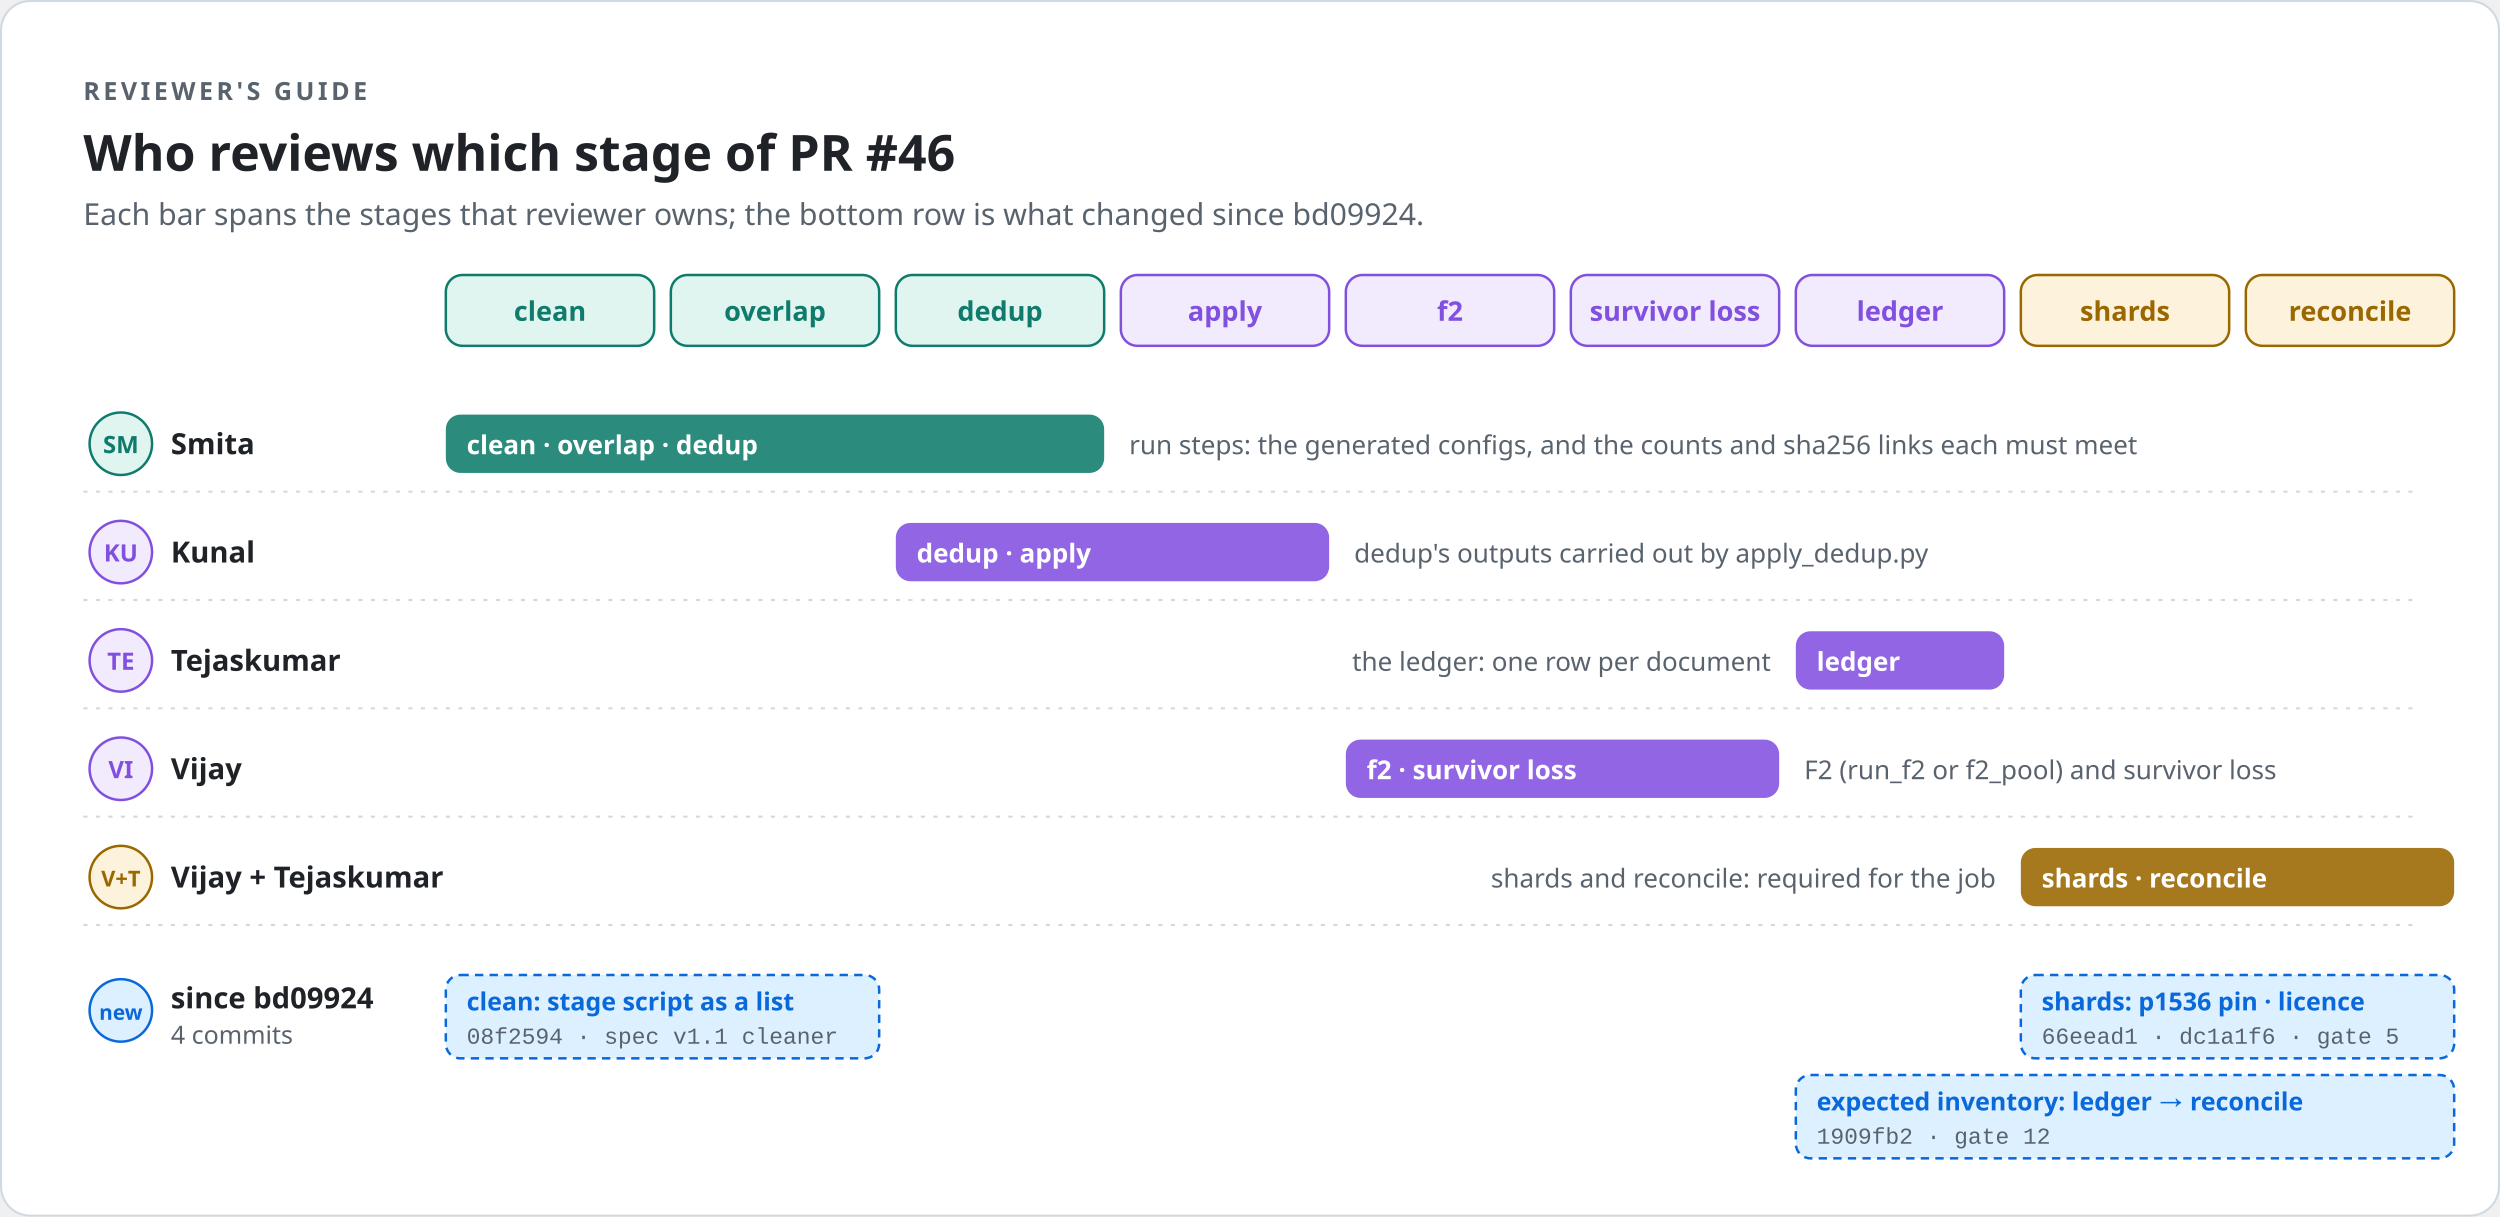
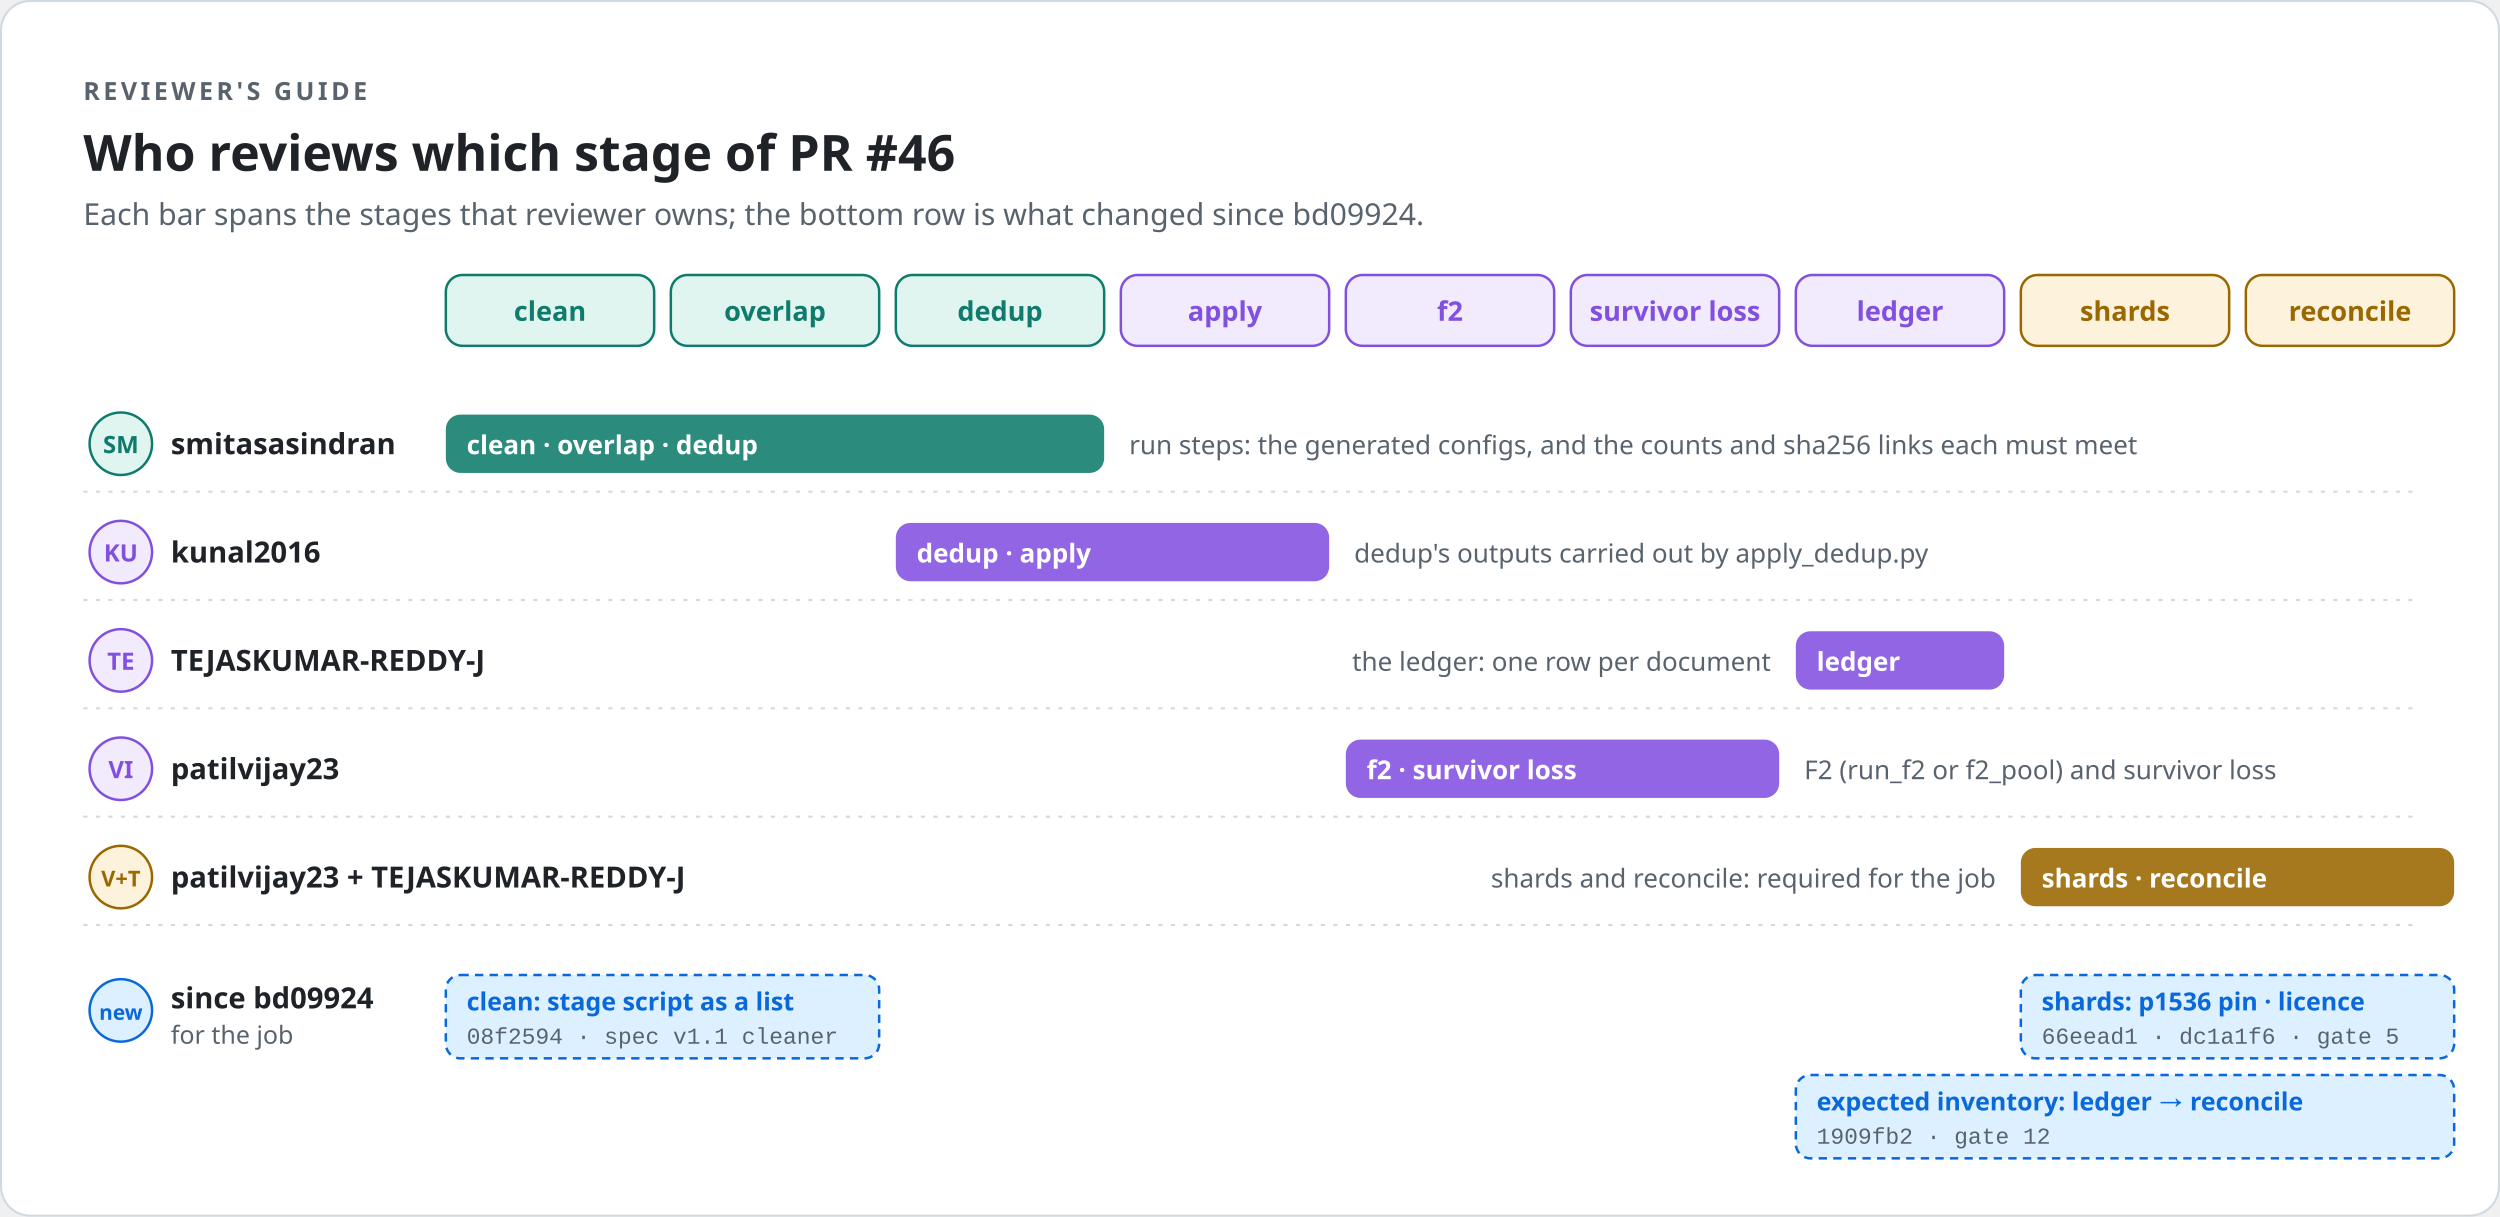
<svg xmlns="http://www.w3.org/2000/svg" width="1200" height="584" viewBox="0 0 1200 584" role="img" aria-labelledby="t d">
  <style>
text{font-family:-apple-system,BlinkMacSystemFont,"Segoe UI","Noto Sans",Helvetica,Arial,sans-serif}
.mono{font-family:ui-monospace,SFMono-Regular,"SF Mono",Menlo,Consolas,"Liberation Mono",monospace}
.eyebrow{font-size:12px;font-weight:600;letter-spacing:.14em}
.h1{font-size:24px;font-weight:600}
.sub{font-size:14.5px}
.b{font-weight:600}
.rise{animation:rise .9s cubic-bezier(.2,.8,.2,1) both}
@keyframes rise{from{opacity:0;transform:translateY(6px)}to{opacity:1;transform:none}}
.fade{animation:fade 1s ease both}
@keyframes fade{from{opacity:0}to{opacity:1}}
.grow{transform-box:fill-box;transform-origin:left center;animation:grow 1.2s cubic-bezier(.2,.8,.2,1) both}
@keyframes grow{from{transform:scaleX(0)}to{transform:none}}
.pulse{transform-box:fill-box;transform-origin:center;animation:pulse 2.4s ease-out infinite}
@keyframes pulse{0%{opacity:.7;transform:scale(1)}70%,100%{opacity:0;transform:scale(2.1)}}
.d1{animation-delay:0.12s}.d2{animation-delay:0.24s}.d3{animation-delay:0.36s}.d4{animation-delay:0.48s}.d5{animation-delay:0.60s}.d6{animation-delay:0.72s}.d7{animation-delay:0.84s}.d8{animation-delay:0.96s}.d9{animation-delay:1.08s}.d10{animation-delay:1.20s}.d11{animation-delay:1.32s}.d12{animation-delay:1.44s}.d13{animation-delay:1.56s}.d14{animation-delay:1.68s}.d15{animation-delay:1.80s}.d16{animation-delay:1.92s}.d17{animation-delay:2.04s}.d18{animation-delay:2.16s}.d19{animation-delay:2.28s}.d20{animation-delay:2.40s}.d21{animation-delay:2.52s}.d22{animation-delay:2.64s}.d23{animation-delay:2.76s}.d24{animation-delay:2.88s}.bg{fill:#ffffff;stroke:#d1d9e0}.panel{fill:#f6f8fa;stroke:#d1d9e0}.edge{stroke:#d1d9e0}.edgef{fill:#d1d9e0}.bgf{fill:#ffffff}.ink{fill:#1f2328}.mute{fill:#59636e}.faint{fill:#818b98}.inks{stroke:#1f2328}.mutes{stroke:#59636e}.teal{fill:#0f7b6c}.teal-s{stroke:#0f7b6c}.teal-t{fill:#e1f5f0}.teal-c{fill:#e1f5f0;stroke:#0f7b6c}.violet{fill:#8250df}.violet-s{stroke:#8250df}.violet-t{fill:#f1ebfd}.violet-c{fill:#f1ebfd;stroke:#8250df}.amber{fill:#9a6700}.amber-s{stroke:#9a6700}.amber-t{fill:#fdf3dc}.amber-c{fill:#fdf3dc;stroke:#9a6700}.red{fill:#cf222e}.red-s{stroke:#cf222e}.red-t{fill:#ffebe9}.red-c{fill:#ffebe9;stroke:#cf222e}.green{fill:#1a7f37}.green-s{stroke:#1a7f37}.green-t{fill:#dcf7e3}.green-c{fill:#dcf7e3;stroke:#1a7f37}.blue{fill:#0969da}.blue-s{stroke:#0969da}.blue-t{fill:#ddf0ff}.blue-c{fill:#ddf0ff;stroke:#0969da}.gray{fill:#6e7781}.gray-s{stroke:#6e7781}.gray-t{fill:#eef1f4}.gray-c{fill:#eef1f4;stroke:#6e7781}@media (prefers-color-scheme:dark){.bg{fill:#0d1117;stroke:#30363d}.panel{fill:#161b22;stroke:#30363d}.edge{stroke:#30363d}.edgef{fill:#30363d}.bgf{fill:#0d1117}.ink{fill:#e6edf3}.mute{fill:#9198a1}.faint{fill:#6e7681}.inks{stroke:#e6edf3}.mutes{stroke:#9198a1}.teal{fill:#3cc2a8}.teal-s{stroke:#3cc2a8}.teal-t{fill:#0d2a26}.teal-c{fill:#0d2a26;stroke:#3cc2a8}.violet{fill:#b392f0}.violet-s{stroke:#b392f0}.violet-t{fill:#221a38}.violet-c{fill:#221a38;stroke:#b392f0}.amber{fill:#d9a53a}.amber-s{stroke:#d9a53a}.amber-t{fill:#2b2111}.amber-c{fill:#2b2111;stroke:#d9a53a}.red{fill:#ff7b72}.red-s{stroke:#ff7b72}.red-t{fill:#3a1619}.red-c{fill:#3a1619;stroke:#ff7b72}.green{fill:#3fb950}.green-s{stroke:#3fb950}.green-t{fill:#10281a}.green-c{fill:#10281a;stroke:#3fb950}.blue{fill:#58a6ff}.blue-s{stroke:#58a6ff}.blue-t{fill:#0c2440}.blue-c{fill:#0c2440;stroke:#58a6ff}.gray{fill:#8b949e}.gray-s{stroke:#8b949e}.gray-t{fill:#1c2128}.gray-c{fill:#1c2128;stroke:#8b949e}}@media (prefers-reduced-motion:reduce){*{animation:none!important}.motion{display:none}}</style>
  <rect class="bg" x=".5" y=".5" width="1199" height="583" rx="14" />
  <g class="rise">
    <text x="40" y="48" class="eyebrow mute">REVIEWER'S GUIDE</text>
  </g>
  <g class="rise d1">
    <text x="40" y="82" class="h1 ink">Who reviews which stage of PR #46</text>
  </g>
  <g class="rise d2">
    <text x="40" y="108" class="sub mute">Each bar spans the stages that reviewer owns; the bottom row is what changed since bd09924.</text>
  </g>
  <g class="rise d2">
    <rect x="214" y="132" width="100" height="34" rx="8" class="teal-c" stroke-width="1.2" />
    <text x="264.0" y="154" class="teal b" font-size="13" text-anchor="middle">clean</text>
  </g>
  <g class="rise d3">
    <rect x="322" y="132" width="100" height="34" rx="8" class="teal-c" stroke-width="1.2" />
    <text x="372.0" y="154" class="teal b" font-size="13" text-anchor="middle">overlap</text>
  </g>
  <g class="rise d4">
    <rect x="430" y="132" width="100" height="34" rx="8" class="teal-c" stroke-width="1.2" />
    <text x="480.0" y="154" class="teal b" font-size="13" text-anchor="middle">dedup</text>
  </g>
  <g class="rise d5">
    <rect x="538" y="132" width="100" height="34" rx="8" class="violet-c" stroke-width="1.2" />
    <text x="588.0" y="154" class="violet b" font-size="13" text-anchor="middle">apply</text>
  </g>
  <g class="rise d6">
    <rect x="646" y="132" width="100" height="34" rx="8" class="violet-c" stroke-width="1.2" />
    <text x="696.0" y="154" class="violet b" font-size="13" text-anchor="middle">f2</text>
  </g>
  <g class="rise d7">
    <rect x="754" y="132" width="100" height="34" rx="8" class="violet-c" stroke-width="1.2" />
    <text x="804.0" y="154" class="violet b" font-size="13" text-anchor="middle">survivor loss</text>
  </g>
  <g class="rise d8">
    <rect x="862" y="132" width="100" height="34" rx="8" class="violet-c" stroke-width="1.2" />
    <text x="912.0" y="154" class="violet b" font-size="13" text-anchor="middle">ledger</text>
  </g>
  <g class="rise d9">
    <rect x="970" y="132" width="100" height="34" rx="8" class="amber-c" stroke-width="1.2" />
    <text x="1020.0" y="154" class="amber b" font-size="13" text-anchor="middle">shards</text>
  </g>
  <g class="rise d10">
    <rect x="1078" y="132" width="100" height="34" rx="8" class="amber-c" stroke-width="1.2" />
    <text x="1128.0" y="154" class="amber b" font-size="13" text-anchor="middle">reconcile</text>
  </g>
  <line x1="40" x2="1160" y1="236" y2="236" class="edge" stroke-dasharray="2 4" />
  <g class="rise d3">
    <circle cx="58" cy="213" r="15" class="teal-c" stroke-width="1.2" />
    <text x="58" y="217.5" class="teal b" font-size="11.5" text-anchor="middle">SM</text>
-     <text x="82" y="218" class="ink b" font-size="14">Smita</text>
+     <text x="82" y="218" class="ink b" font-size="14">smitasasindran</text>
  </g>
  <g class="grow" style="animation-delay:0.50s">
    <rect x="214" y="199" width="316" height="28" rx="7" class="teal" opacity=".88" />
  </g>
  <g class="fade d6">
    <text x="224" y="218" class="bgf b" font-size="12.5">clean · overlap · dedup</text>
  </g>
  <g class="fade d6">
    <text x="542" y="218" class="mute" font-size="12.5">run steps: the generated configs, and the counts and sha256 links each must meet</text>
  </g>
  <line x1="40" x2="1160" y1="288" y2="288" class="edge" stroke-dasharray="2 4" />
  <g class="rise d4">
    <circle cx="58" cy="265" r="15" class="violet-c" stroke-width="1.2" />
    <text x="58" y="269.5" class="violet b" font-size="11.5" text-anchor="middle">KU</text>
-     <text x="82" y="270" class="ink b" font-size="14">Kunal</text>
+     <text x="82" y="270" class="ink b" font-size="14">kunal2016</text>
  </g>
  <g class="grow" style="animation-delay:0.65s">
    <rect x="430" y="251" width="208" height="28" rx="7" class="violet" opacity=".88" />
  </g>
  <g class="fade d7">
    <text x="440" y="270" class="bgf b" font-size="12.5">dedup · apply</text>
  </g>
  <g class="fade d7">
    <text x="650" y="270" class="mute" font-size="12.5">dedup's outputs carried out by apply_dedup.py</text>
  </g>
  <line x1="40" x2="1160" y1="340" y2="340" class="edge" stroke-dasharray="2 4" />
  <g class="rise d5">
    <circle cx="58" cy="317" r="15" class="violet-c" stroke-width="1.2" />
    <text x="58" y="321.5" class="violet b" font-size="11.5" text-anchor="middle">TE</text>
-     <text x="82" y="322" class="ink b" font-size="14">Tejaskumar</text>
+     <text x="82" y="322" class="ink b" font-size="14">TEJASKUMAR-REDDY-J</text>
  </g>
  <g class="grow" style="animation-delay:0.80s">
    <rect x="862" y="303" width="100" height="28" rx="7" class="violet" opacity=".88" />
  </g>
  <g class="fade d8">
    <text x="872" y="322" class="bgf b" font-size="12.5">ledger</text>
  </g>
  <g class="fade d8">
    <text x="850" y="322" class="mute" font-size="12.5" text-anchor="end">the ledger: one row per document</text>
  </g>
  <line x1="40" x2="1160" y1="392" y2="392" class="edge" stroke-dasharray="2 4" />
  <g class="rise d6">
    <circle cx="58" cy="369" r="15" class="violet-c" stroke-width="1.2" />
    <text x="58" y="373.5" class="violet b" font-size="11.5" text-anchor="middle">VI</text>
-     <text x="82" y="374" class="ink b" font-size="14">Vijay</text>
+     <text x="82" y="374" class="ink b" font-size="14">patilvijay23</text>
  </g>
  <g class="grow" style="animation-delay:0.95s">
    <rect x="646" y="355" width="208" height="28" rx="7" class="violet" opacity=".88" />
  </g>
  <g class="fade d9">
    <text x="656" y="374" class="bgf b" font-size="12.5">f2 · survivor loss</text>
  </g>
  <g class="fade d9">
    <text x="866" y="374" class="mute" font-size="12.5">F2 (run_f2 or f2_pool) and survivor loss</text>
  </g>
  <line x1="40" x2="1160" y1="444" y2="444" class="edge" stroke-dasharray="2 4" />
  <g class="rise d7">
    <circle cx="58" cy="421" r="15" class="amber-c" stroke-width="1.2" />
    <text x="58" y="425.5" class="amber b" font-size="10.5" text-anchor="middle">V+T</text>
-     <text x="82" y="426" class="ink b" font-size="14">Vijay + Tejaskumar</text>
+     <text x="82" y="426" class="ink b" font-size="14">patilvijay23 + TEJASKUMAR-REDDY-J</text>
  </g>
  <g class="grow" style="animation-delay:1.10s">
    <rect x="970" y="407" width="208" height="28" rx="7" class="amber" opacity=".88" />
  </g>
  <g class="fade d10">
    <text x="980" y="426" class="bgf b" font-size="12.5">shards · reconcile</text>
  </g>
  <g class="fade d10">
    <text x="958" y="426" class="mute" font-size="12.5" text-anchor="end">shards and reconcile: required for the job</text>
  </g>
  <g class="rise d9">
    <circle cx="58" cy="485" r="15" class="blue-c" stroke-width="1.2" />
    <text x="58" y="489.5" class="blue b" font-size="10" text-anchor="middle">new</text>
    <text x="82" y="484" class="ink b" font-size="14">since bd09924</text>
-     <text x="82" y="501" class="mute" font-size="12">4 commits</text>
+     <text x="82" y="501" class="mute" font-size="12">for the job</text>
  </g>
  <g class="rise d10">
    <rect x="214" y="468" width="208" height="40" rx="7" class="blue-c" stroke-width="1.2" stroke-dasharray="4 3" />
    <text x="224" y="485" class="blue b" font-size="12">clean: stage script as a list</text>
    <text x="224" y="501" class="mono mute" font-size="11">08f2594 · spec v1.1 cleaner</text>
  </g>
  <g class="rise d11">
    <rect x="970" y="468" width="208" height="40" rx="7" class="blue-c" stroke-width="1.2" stroke-dasharray="4 3" />
    <text x="980" y="485" class="blue b" font-size="12">shards: p1536 pin · licence</text>
    <text x="980" y="501" class="mono mute" font-size="11">66eead1 · dc1a1f6 · gate 5</text>
  </g>
  <g class="rise d12">
    <rect x="862" y="516" width="316" height="40" rx="7" class="blue-c" stroke-width="1.2" stroke-dasharray="4 3" />
    <text x="872" y="533" class="blue b" font-size="12">expected inventory: ledger → reconcile</text>
    <text x="872" y="549" class="mono mute" font-size="11">1909fb2 · gate 12</text>
  </g>
</svg>
